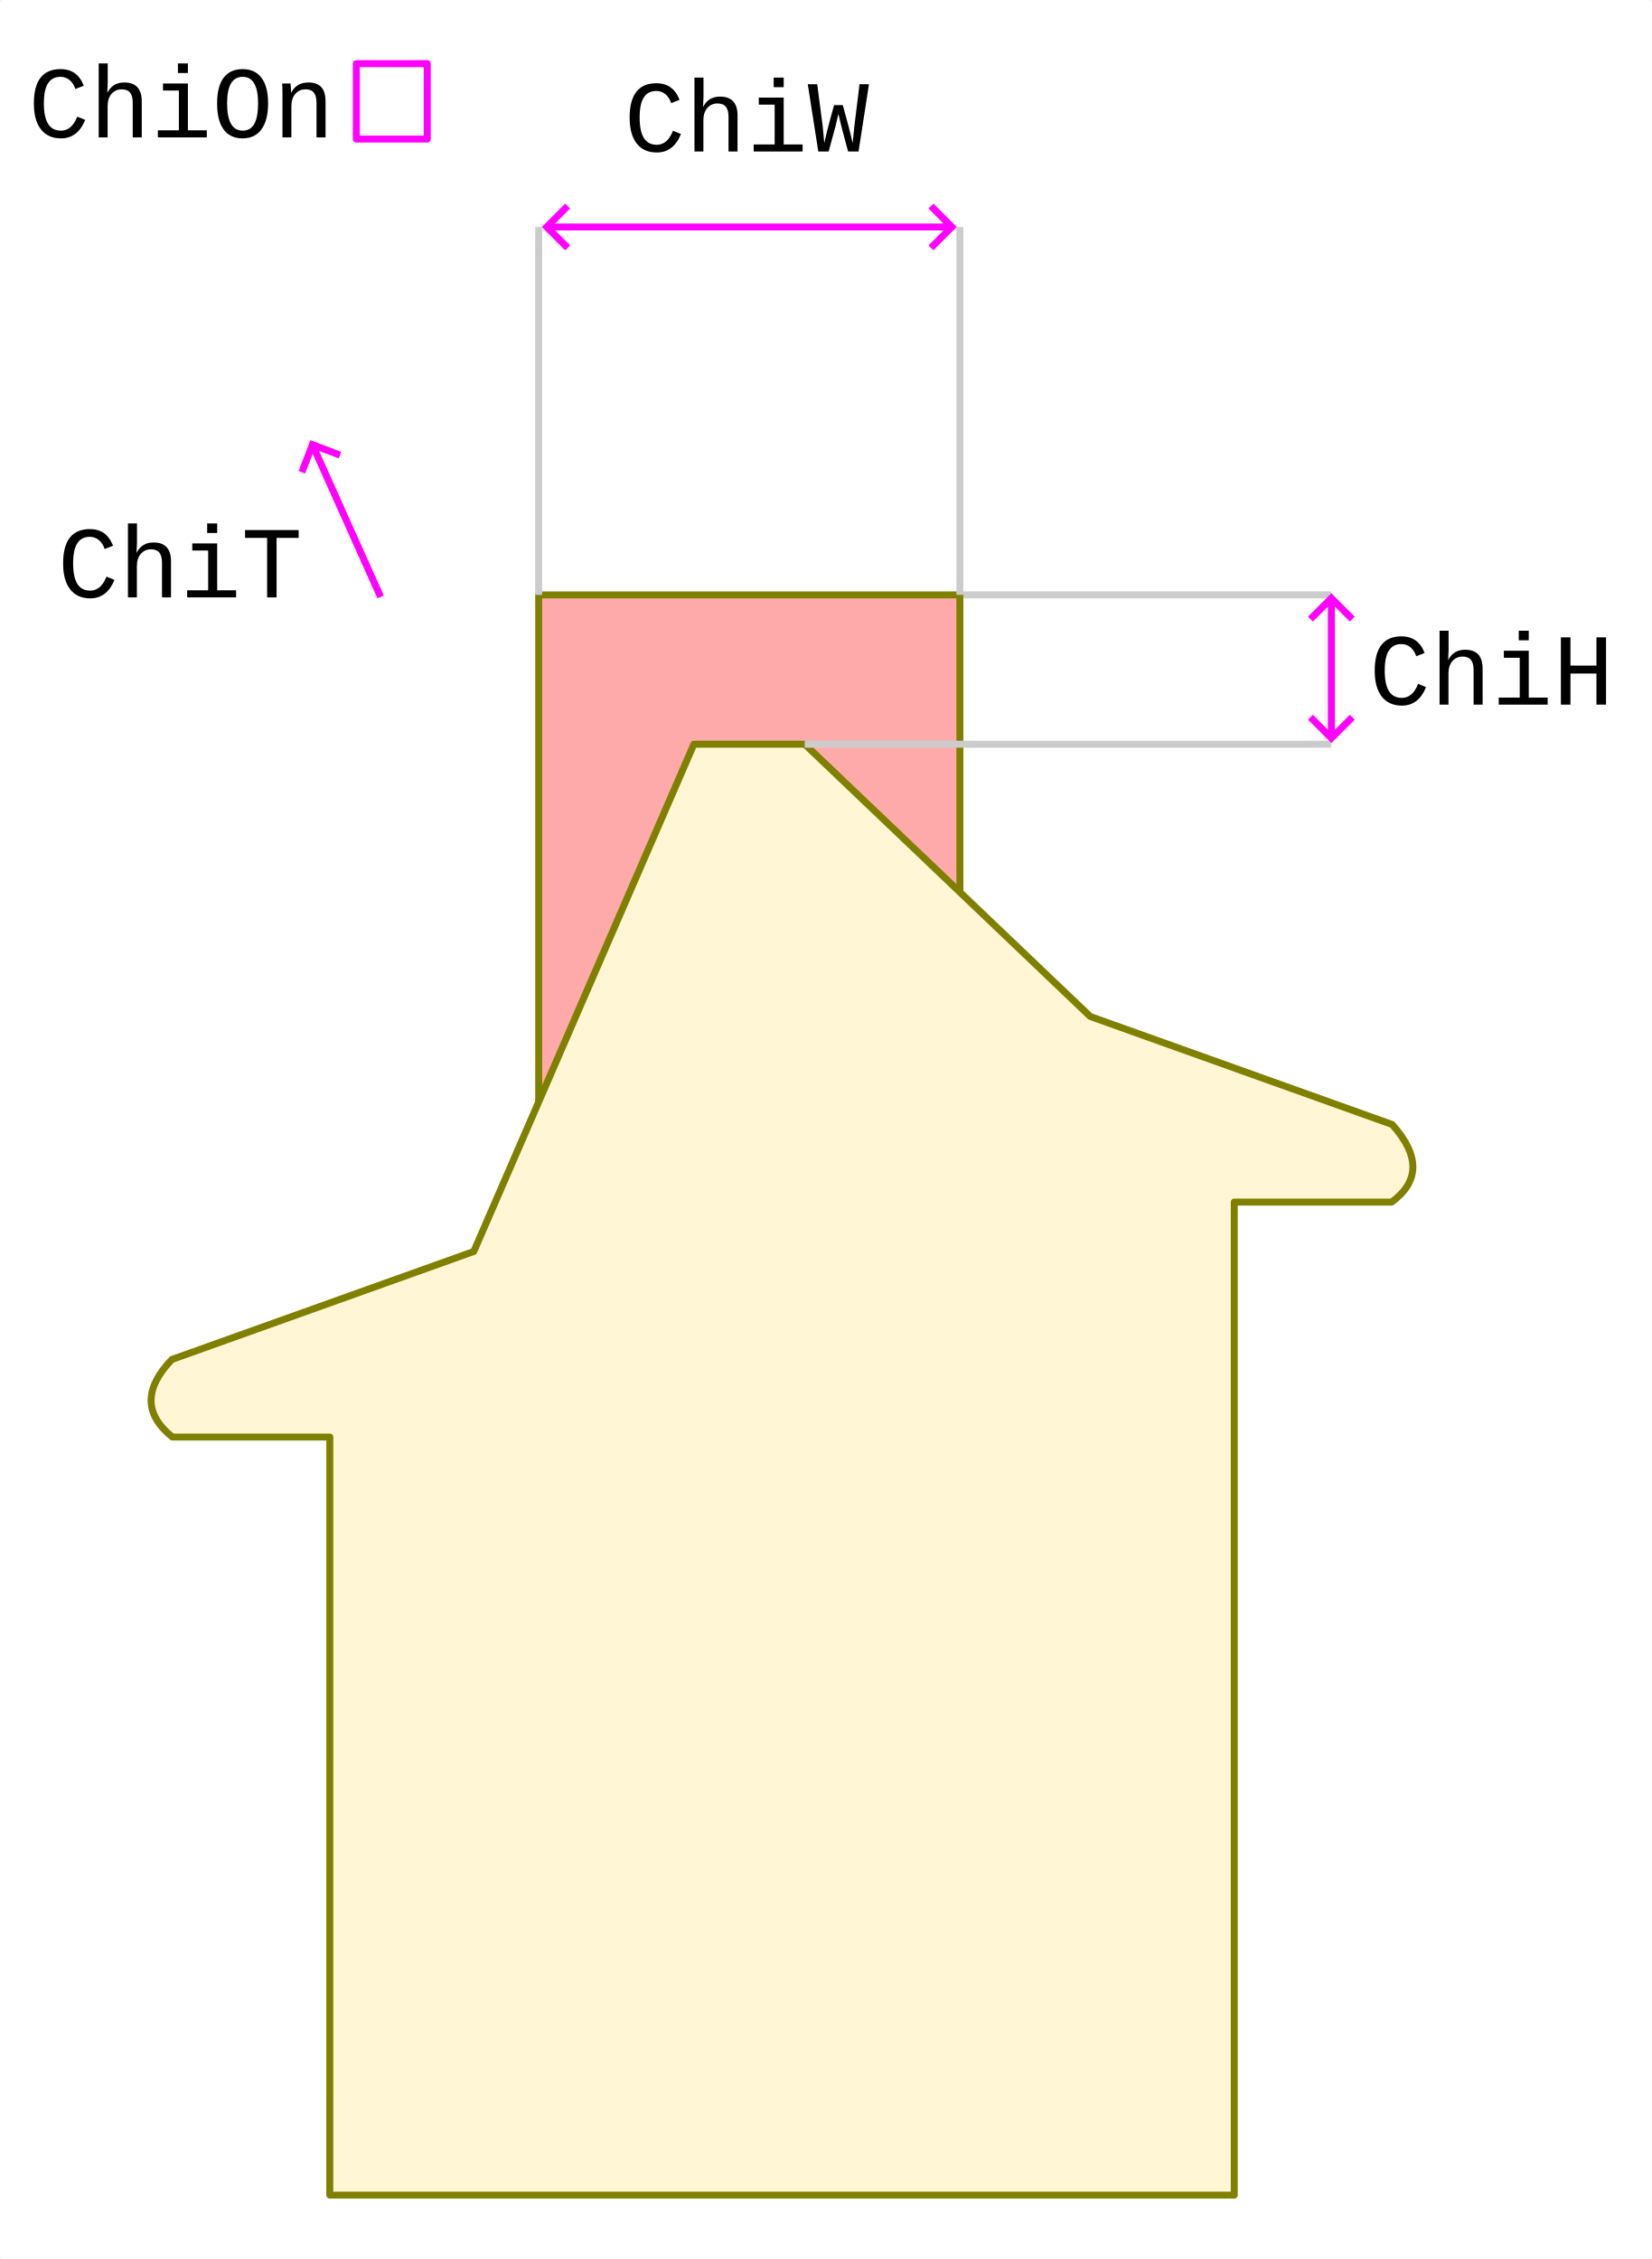
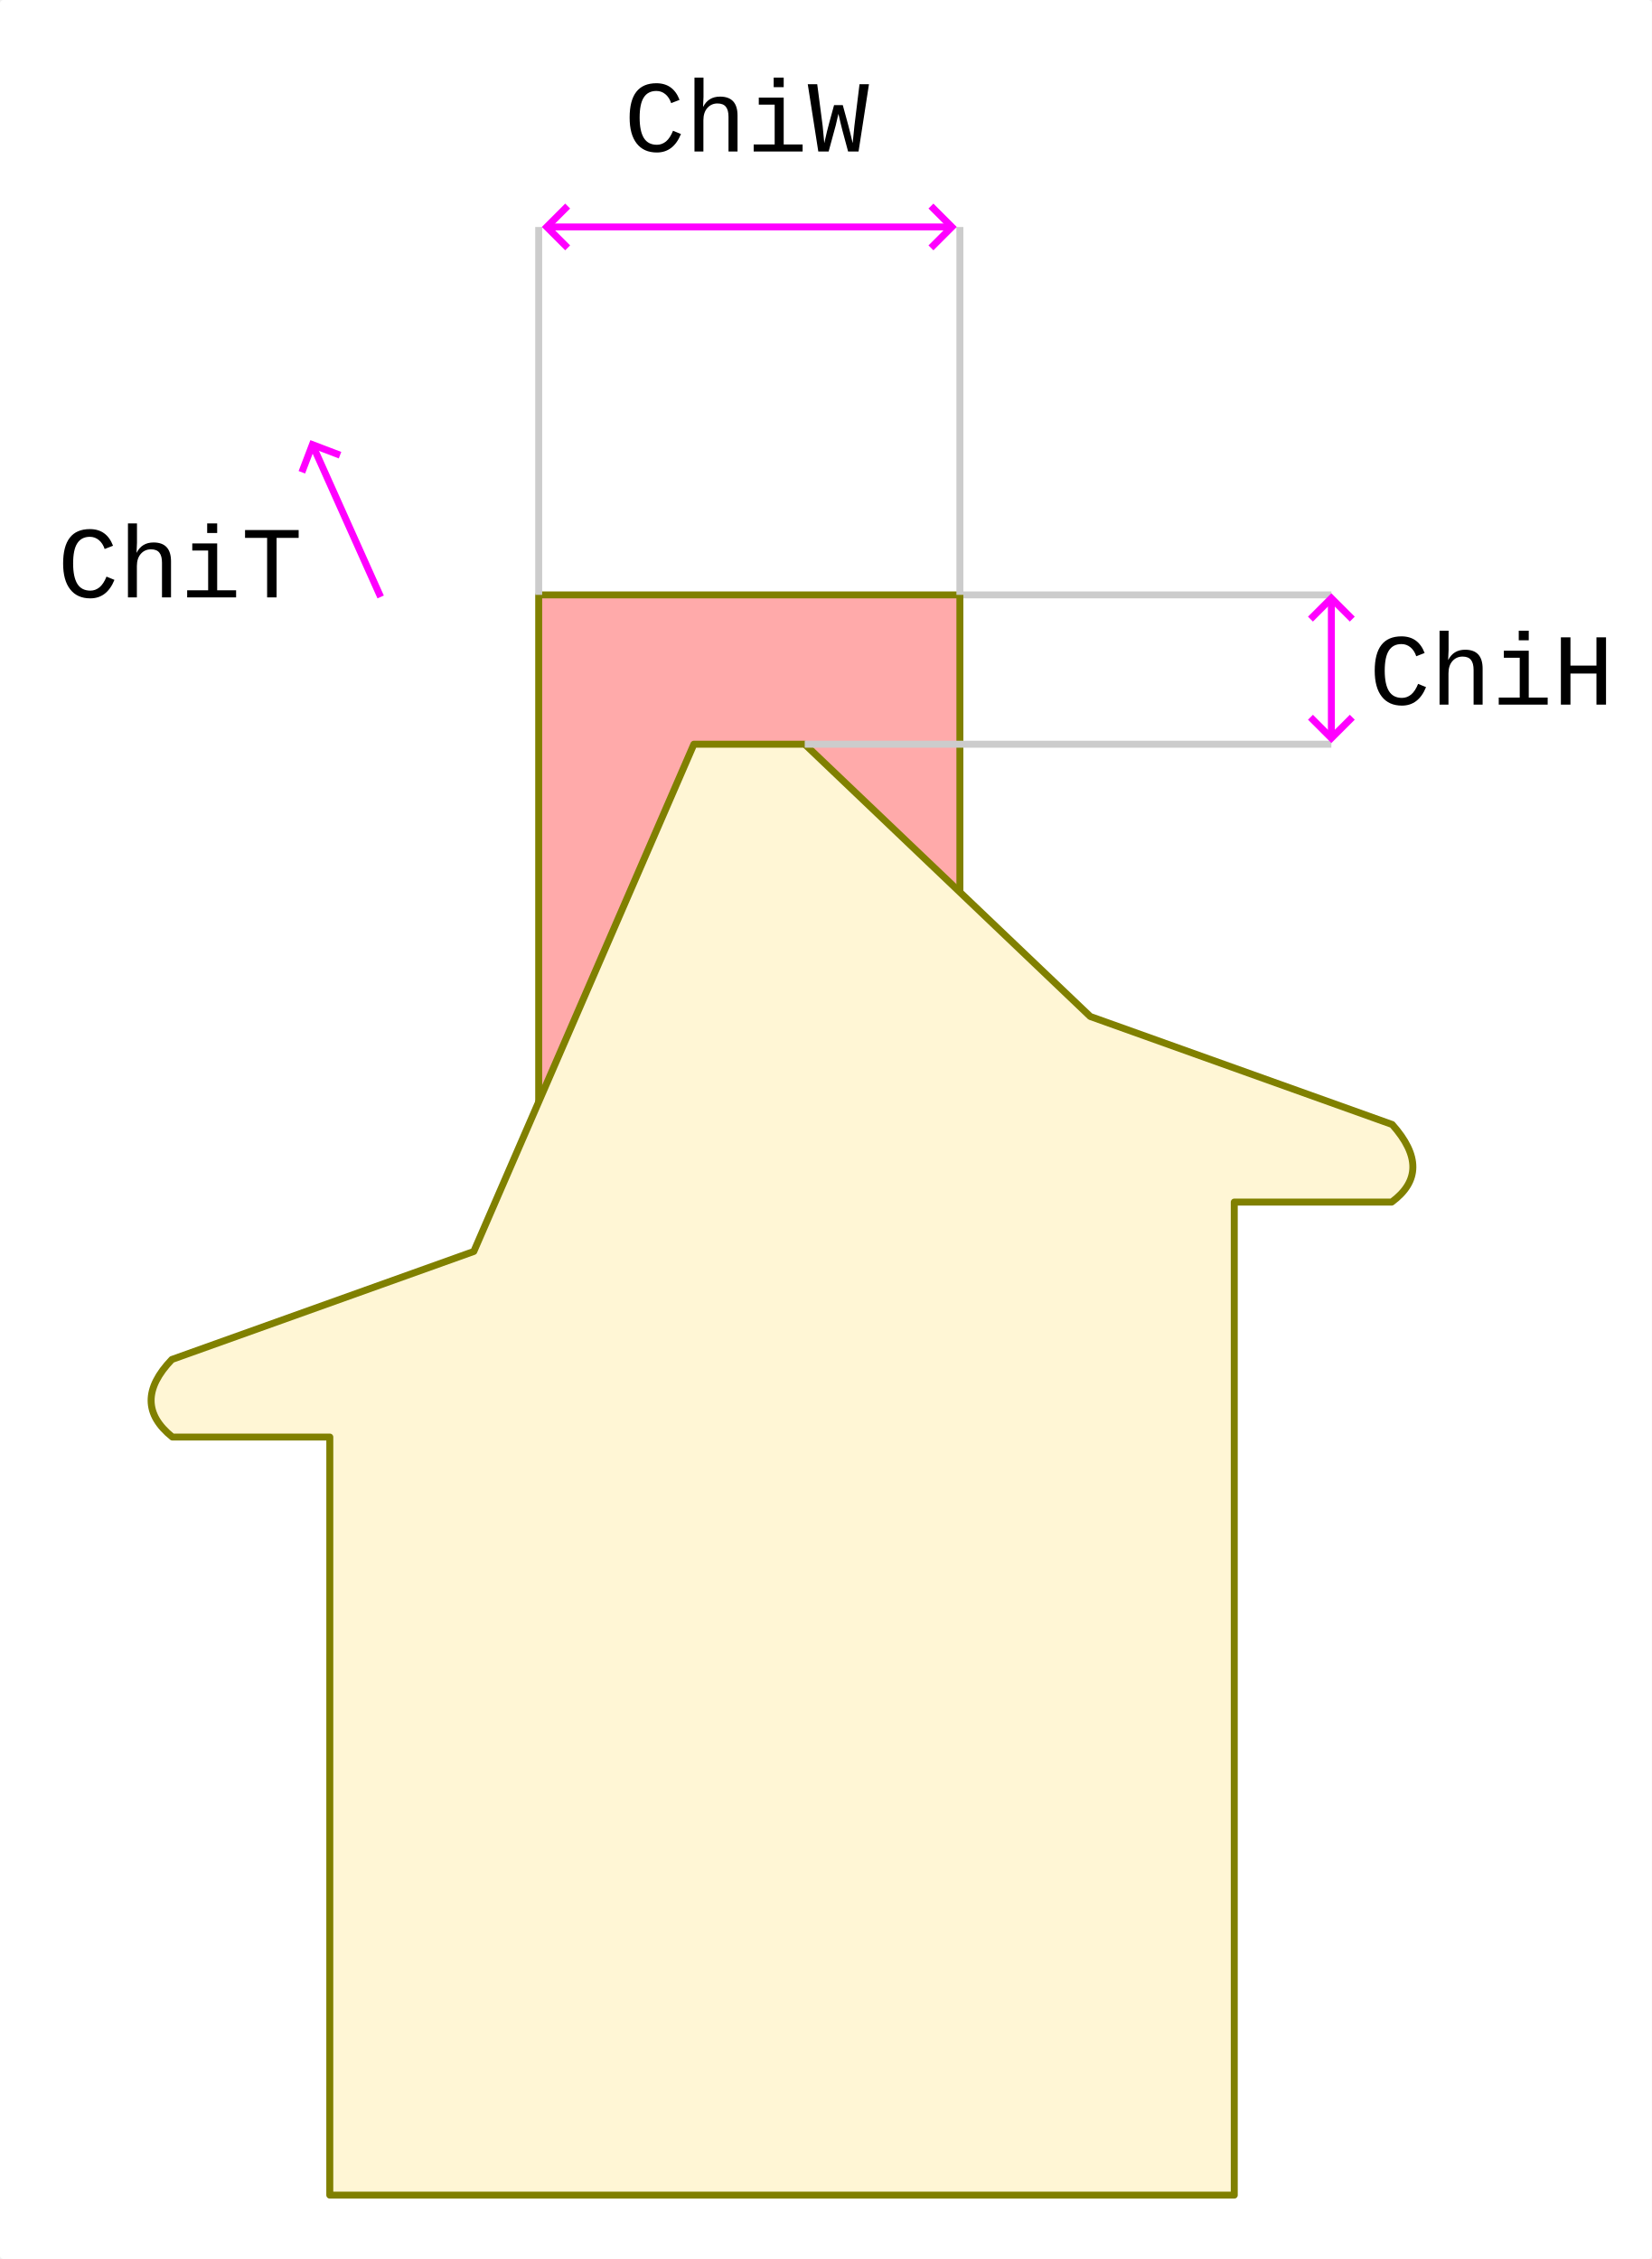
<svg xmlns="http://www.w3.org/2000/svg" width="237.353" height="324.632" viewBox="0 0 62.8 85.892" version="1.1" id="svg1">
  <defs id="defs1">
-     <rect x="400.081" y="2295.368" width="71.989" height="34.402" id="rect4" />
    <rect x="409.809" y="2436.798" width="110.041" height="45.869" id="rect65" />
    <rect x="397.942" y="2267.277" width="97.699" height="40.832" id="rect64" />
    <rect x="409" y="2353.979" width="88.553" height="40.135" id="rect63" />
    <marker style="overflow:visible" id="ArrowWide-75-6" refX="0" refY="0" orient="auto-start-reverse" markerWidth="1" markerHeight="1" viewBox="0 0 1 1" preserveAspectRatio="xMidYMid">
      <path style="fill:none;stroke:context-stroke;stroke-width:1;stroke-linecap:butt" d="M 3,-3 0,0 3,3" transform="rotate(180,0.125,0)" id="path4-3-3" />
    </marker>
    <marker style="overflow:visible" id="ArrowWide-75-4-1-2" refX="0" refY="0" orient="auto-start-reverse" markerWidth="1" markerHeight="1" viewBox="0 0 1 1" preserveAspectRatio="xMidYMid">
      <path style="fill:none;stroke:context-stroke;stroke-width:1;stroke-linecap:butt" d="M 3,-3 0,0 3,3" transform="rotate(180,0.125,0)" id="path4-3-4-4-17" />
    </marker>
    <marker style="overflow:visible" id="ArrowWide-75-4-4-4-85" refX="0" refY="0" orient="auto-start-reverse" markerWidth="1" markerHeight="1" viewBox="0 0 1 1" preserveAspectRatio="xMidYMid">
      <path style="fill:none;stroke:context-stroke;stroke-width:1;stroke-linecap:butt" d="M 3,-3 0,0 3,3" transform="rotate(180,0.125,0)" id="path4-3-4-9-8-9" />
    </marker>
  </defs>
  <g id="layer1" transform="translate(-27.84841,-584.2599)">
    <rect style="fill:#ffffff;stroke:#ffffff;stroke-width:0.265;stroke-linejoin:round;stroke-dasharray:none" id="rect66" width="62.535" height="85.628" x="27.981" y="584.392" />
    <rect style="fill:#ffaaaa;stroke:#808000;stroke-width:0.265;stroke-linejoin:round;stroke-dasharray:none" id="rect62" width="16.013" height="22.081" x="48.328" y="606.879" />
    <path style="fill:#fff6d5;stroke:#808000;stroke-width:0.265;stroke-linejoin:round" d="m 40.386,667.723 h 34.386 v -37.757 h 5.984 c 1.068,-0.787 1.074,-1.77 0.02,-2.95 l -11.478,-4.107 -10.856,-10.353 h -4.214 l -8.367,19.287 -11.478,4.107 c -1.059,1.105 -1.053,2.089 0.02,2.95 h 5.984 z" id="path30-8" />
    <path style="fill:#ffffff;stroke:#cccccc;stroke-width:0.265;stroke-linejoin:round" d="M 48.328,606.879 V 592.889" id="path2-6-6-2-2-1" />
    <path style="fill:#ffffff;stroke:#cccccc;stroke-width:0.265;stroke-linejoin:round" d="M 64.341,606.879 V 592.889" id="path2-6-6-2-2-1-4" />
    <path style="fill:#ffffff;stroke:#cccccc;stroke-width:0.265;stroke-linejoin:round" d="M 78.464,606.879 H 64.473" id="path2-6-6-2-2-1-4-3" />
    <path style="fill:#ffffff;stroke:#cccccc;stroke-width:0.265;stroke-linejoin:round" d="M 78.464,612.556 H 58.442" id="path2-6-6-2-2-1-4-3-4" />
    <path style="fill:#ffffff;stroke:#ff00ff;stroke-width:0.265;stroke-linejoin:round;marker-start:url(#ArrowWide-75-6);marker-end:url(#ArrowWide-75-6)" d="M 48.701,592.889 H 63.969" id="path16-3-5" />
    <path style="fill:#ffffff;stroke:#ff00ff;stroke-width:0.265;stroke-linejoin:round;marker-start:url(#ArrowWide-75-4-1-2);marker-end:url(#ArrowWide-75-4-1-2)" d="m 78.464,607.071 v 5.188" id="path16-3-7-0-7" />
    <path style="fill:#ffffff;stroke:#ff00ff;stroke-width:0.265;stroke-linejoin:round;stroke-dasharray:none;marker-end:url(#ArrowWide-75-4-4-4-85)" d="m 42.32,606.957 -2.568,-5.731" id="path16-3-7-4-93-5" />
    <text xml:space="preserve" transform="matrix(0.2645833,0,0,0.2645833,-28.31782,-15.22444)" id="text62" style="font-size:14.667px;line-height:normal;font-family:'Liberation Mono';-inkscape-font-specification:'Liberation Mono';text-decoration-color:#000000;white-space:pre;shape-inside:url(#rect63);display:inline;fill:#000000;stroke-width:1;-inkscape-stroke:none;stop-color:#000000">
      <tspan x="409" y="2367.029" id="tspan1">ChiH</tspan>
    </text>
    <text xml:space="preserve" transform="matrix(0.2645833,0,0,0.2645833,-53.71814,-13.31612)" id="text63" style="font-size:14.667px;line-height:normal;font-family:'Liberation Mono';-inkscape-font-specification:'Liberation Mono';text-decoration-color:#000000;white-space:pre;shape-inside:url(#rect64);display:inline;fill:#000000;stroke-width:1;-inkscape-stroke:none;stop-color:#000000">
      <tspan x="397.943" y="2280.327" id="tspan2">ChiW</tspan>
    </text>
    <text xml:space="preserve" transform="matrix(0.2645833,0,0,0.2645833,-78.39547,-41.21536)" id="text64" style="font-size:14.667px;line-height:normal;font-family:'Liberation Mono';-inkscape-font-specification:'Liberation Mono';text-decoration-color:#000000;white-space:pre;shape-inside:url(#rect65);display:inline;fill:#000000;stroke-width:1;-inkscape-stroke:none;stop-color:#000000">
      <tspan x="409.809" y="2449.847" id="tspan3">ChiT</tspan>
    </text>
-     <text xml:space="preserve" transform="matrix(0.2645833,0,0,0.2645833,-76.93313,-21.28535)" id="text3" style="font-size:14.667px;line-height:normal;font-family:'Liberation Mono';-inkscape-font-specification:'Liberation Mono';text-decoration-color:#000000;white-space:pre;shape-inside:url(#rect4);display:inline;fill:#000000;stroke-width:1;-inkscape-stroke:none;stop-color:#000000">
-       <tspan x="400.08" y="2308.417" id="tspan4">ChiOn</tspan>
-     </text>
-     <rect style="fill:none;stroke:#ff00ff;stroke-width:0.265;stroke-linejoin:round" id="rect5" width="2.697" height="2.866" x="41.395" y="586.681" />
  </g>
</svg>
